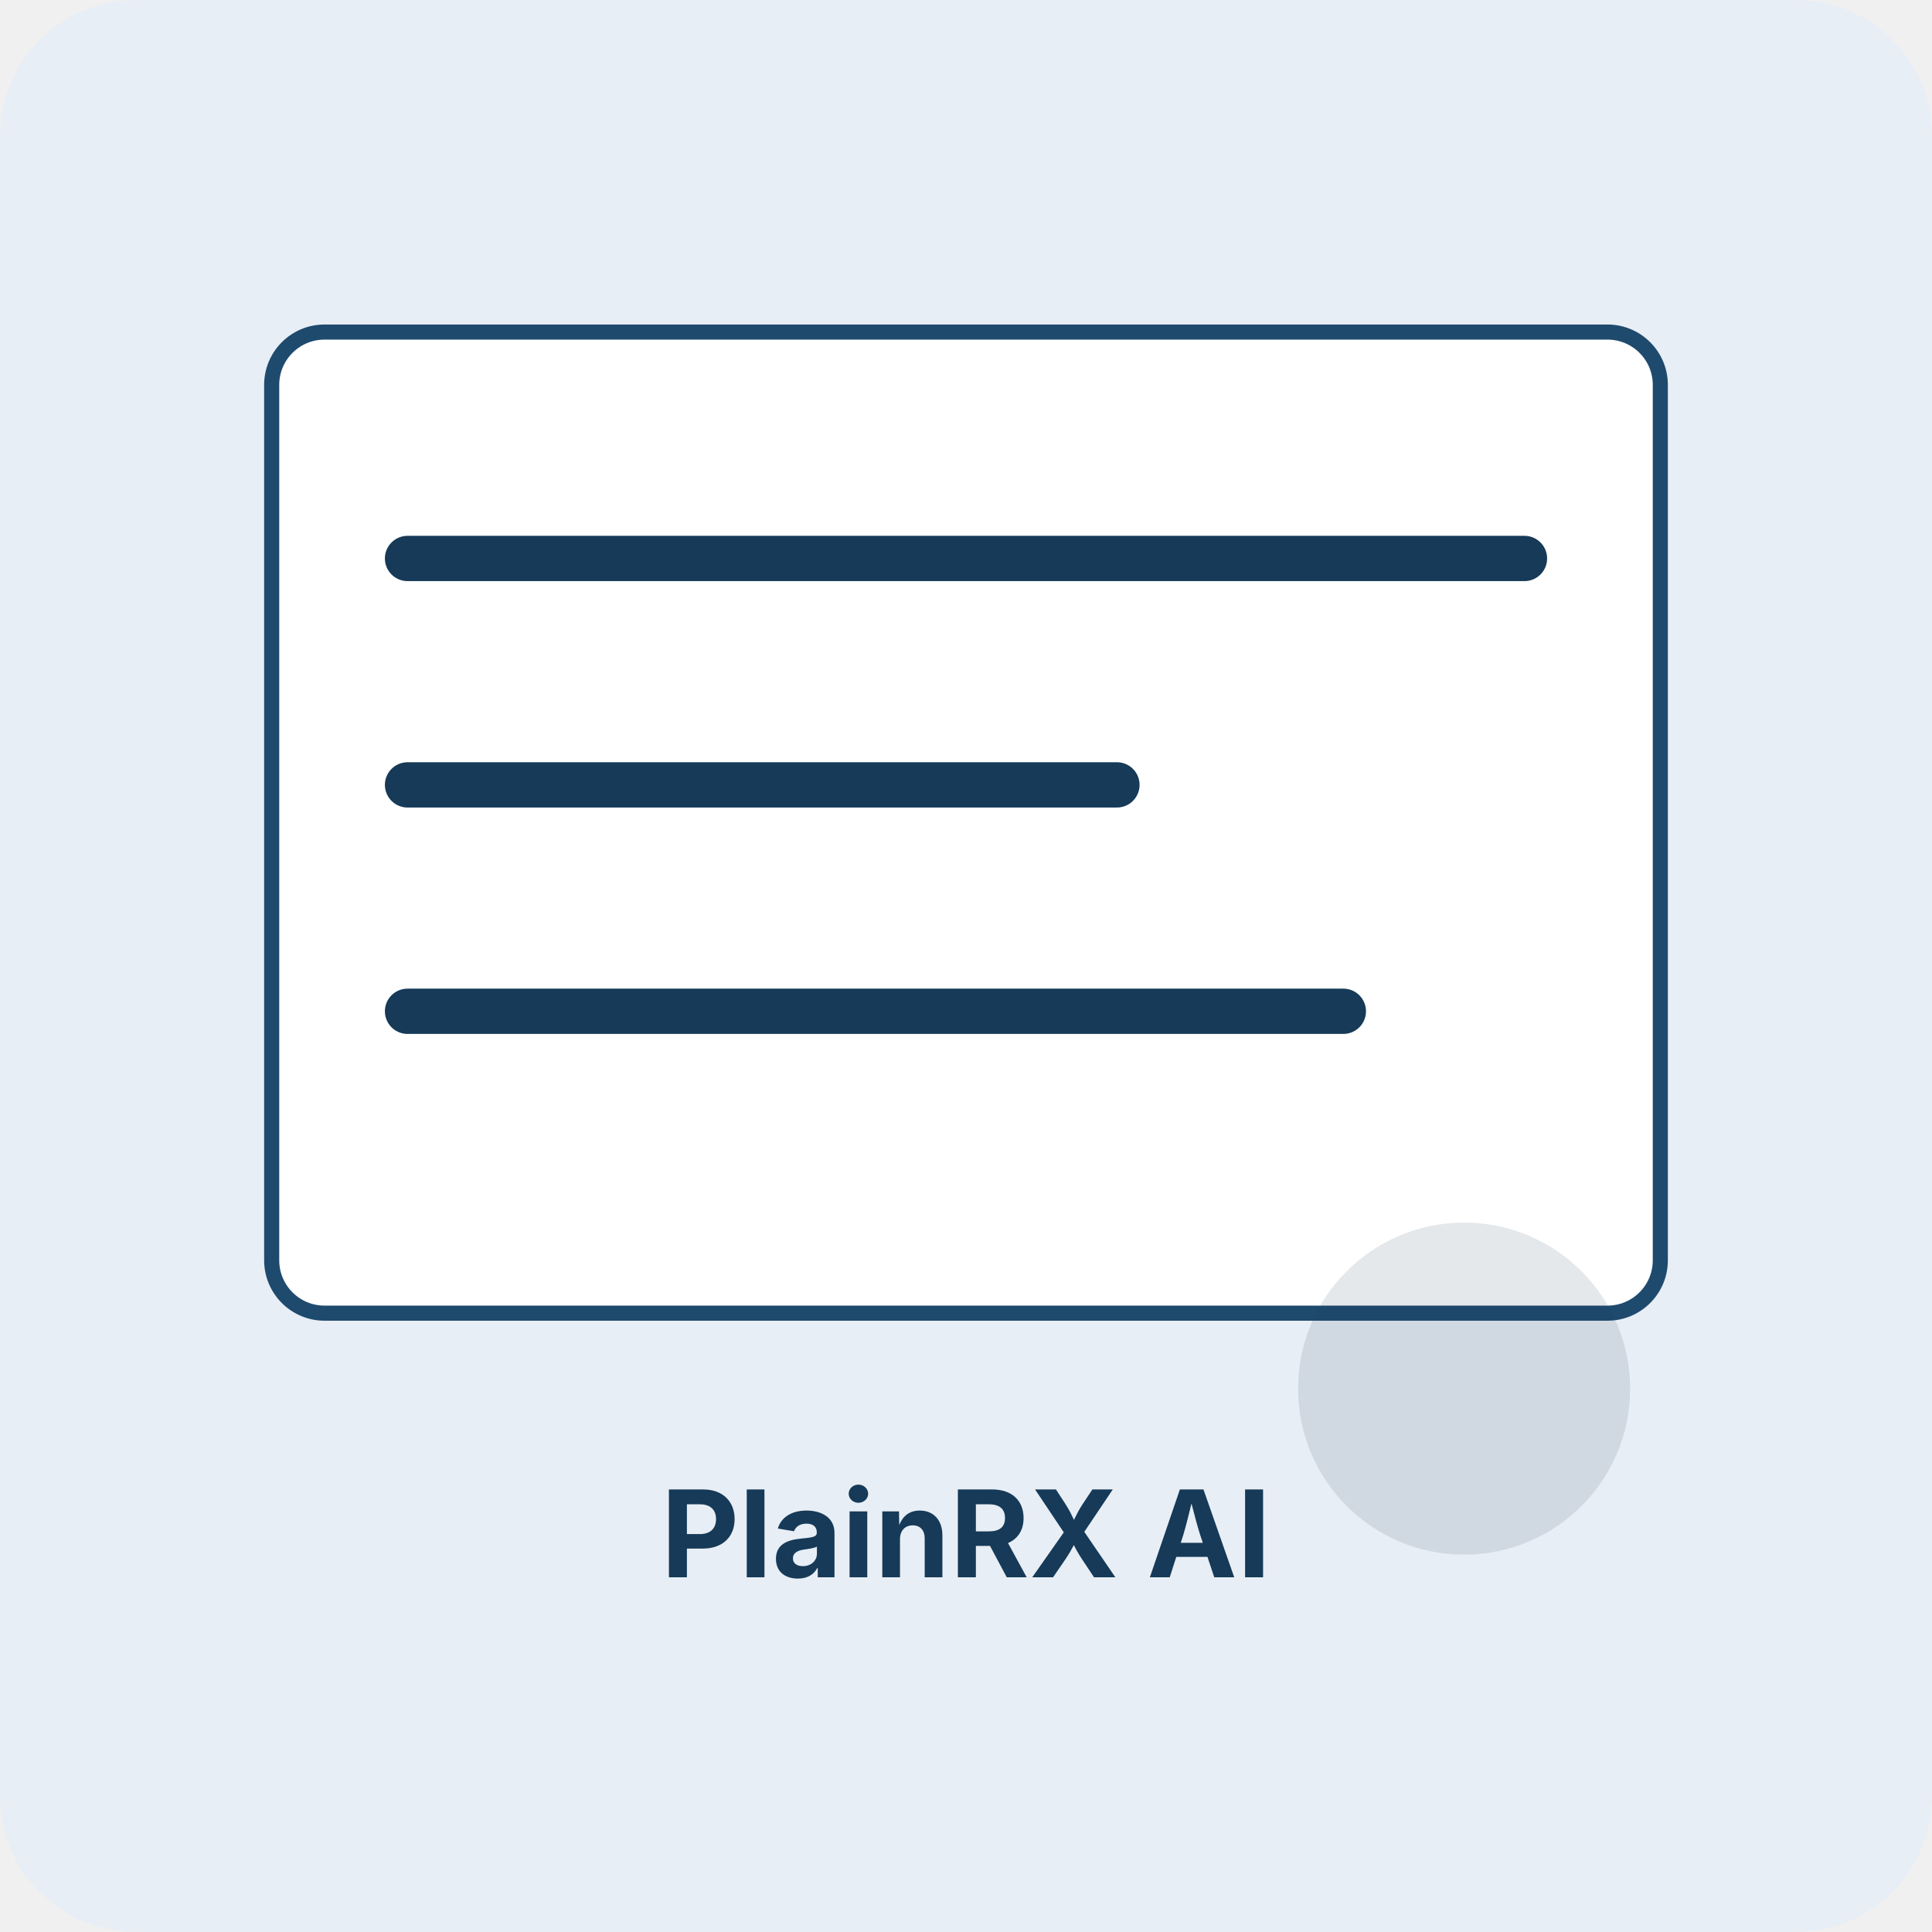
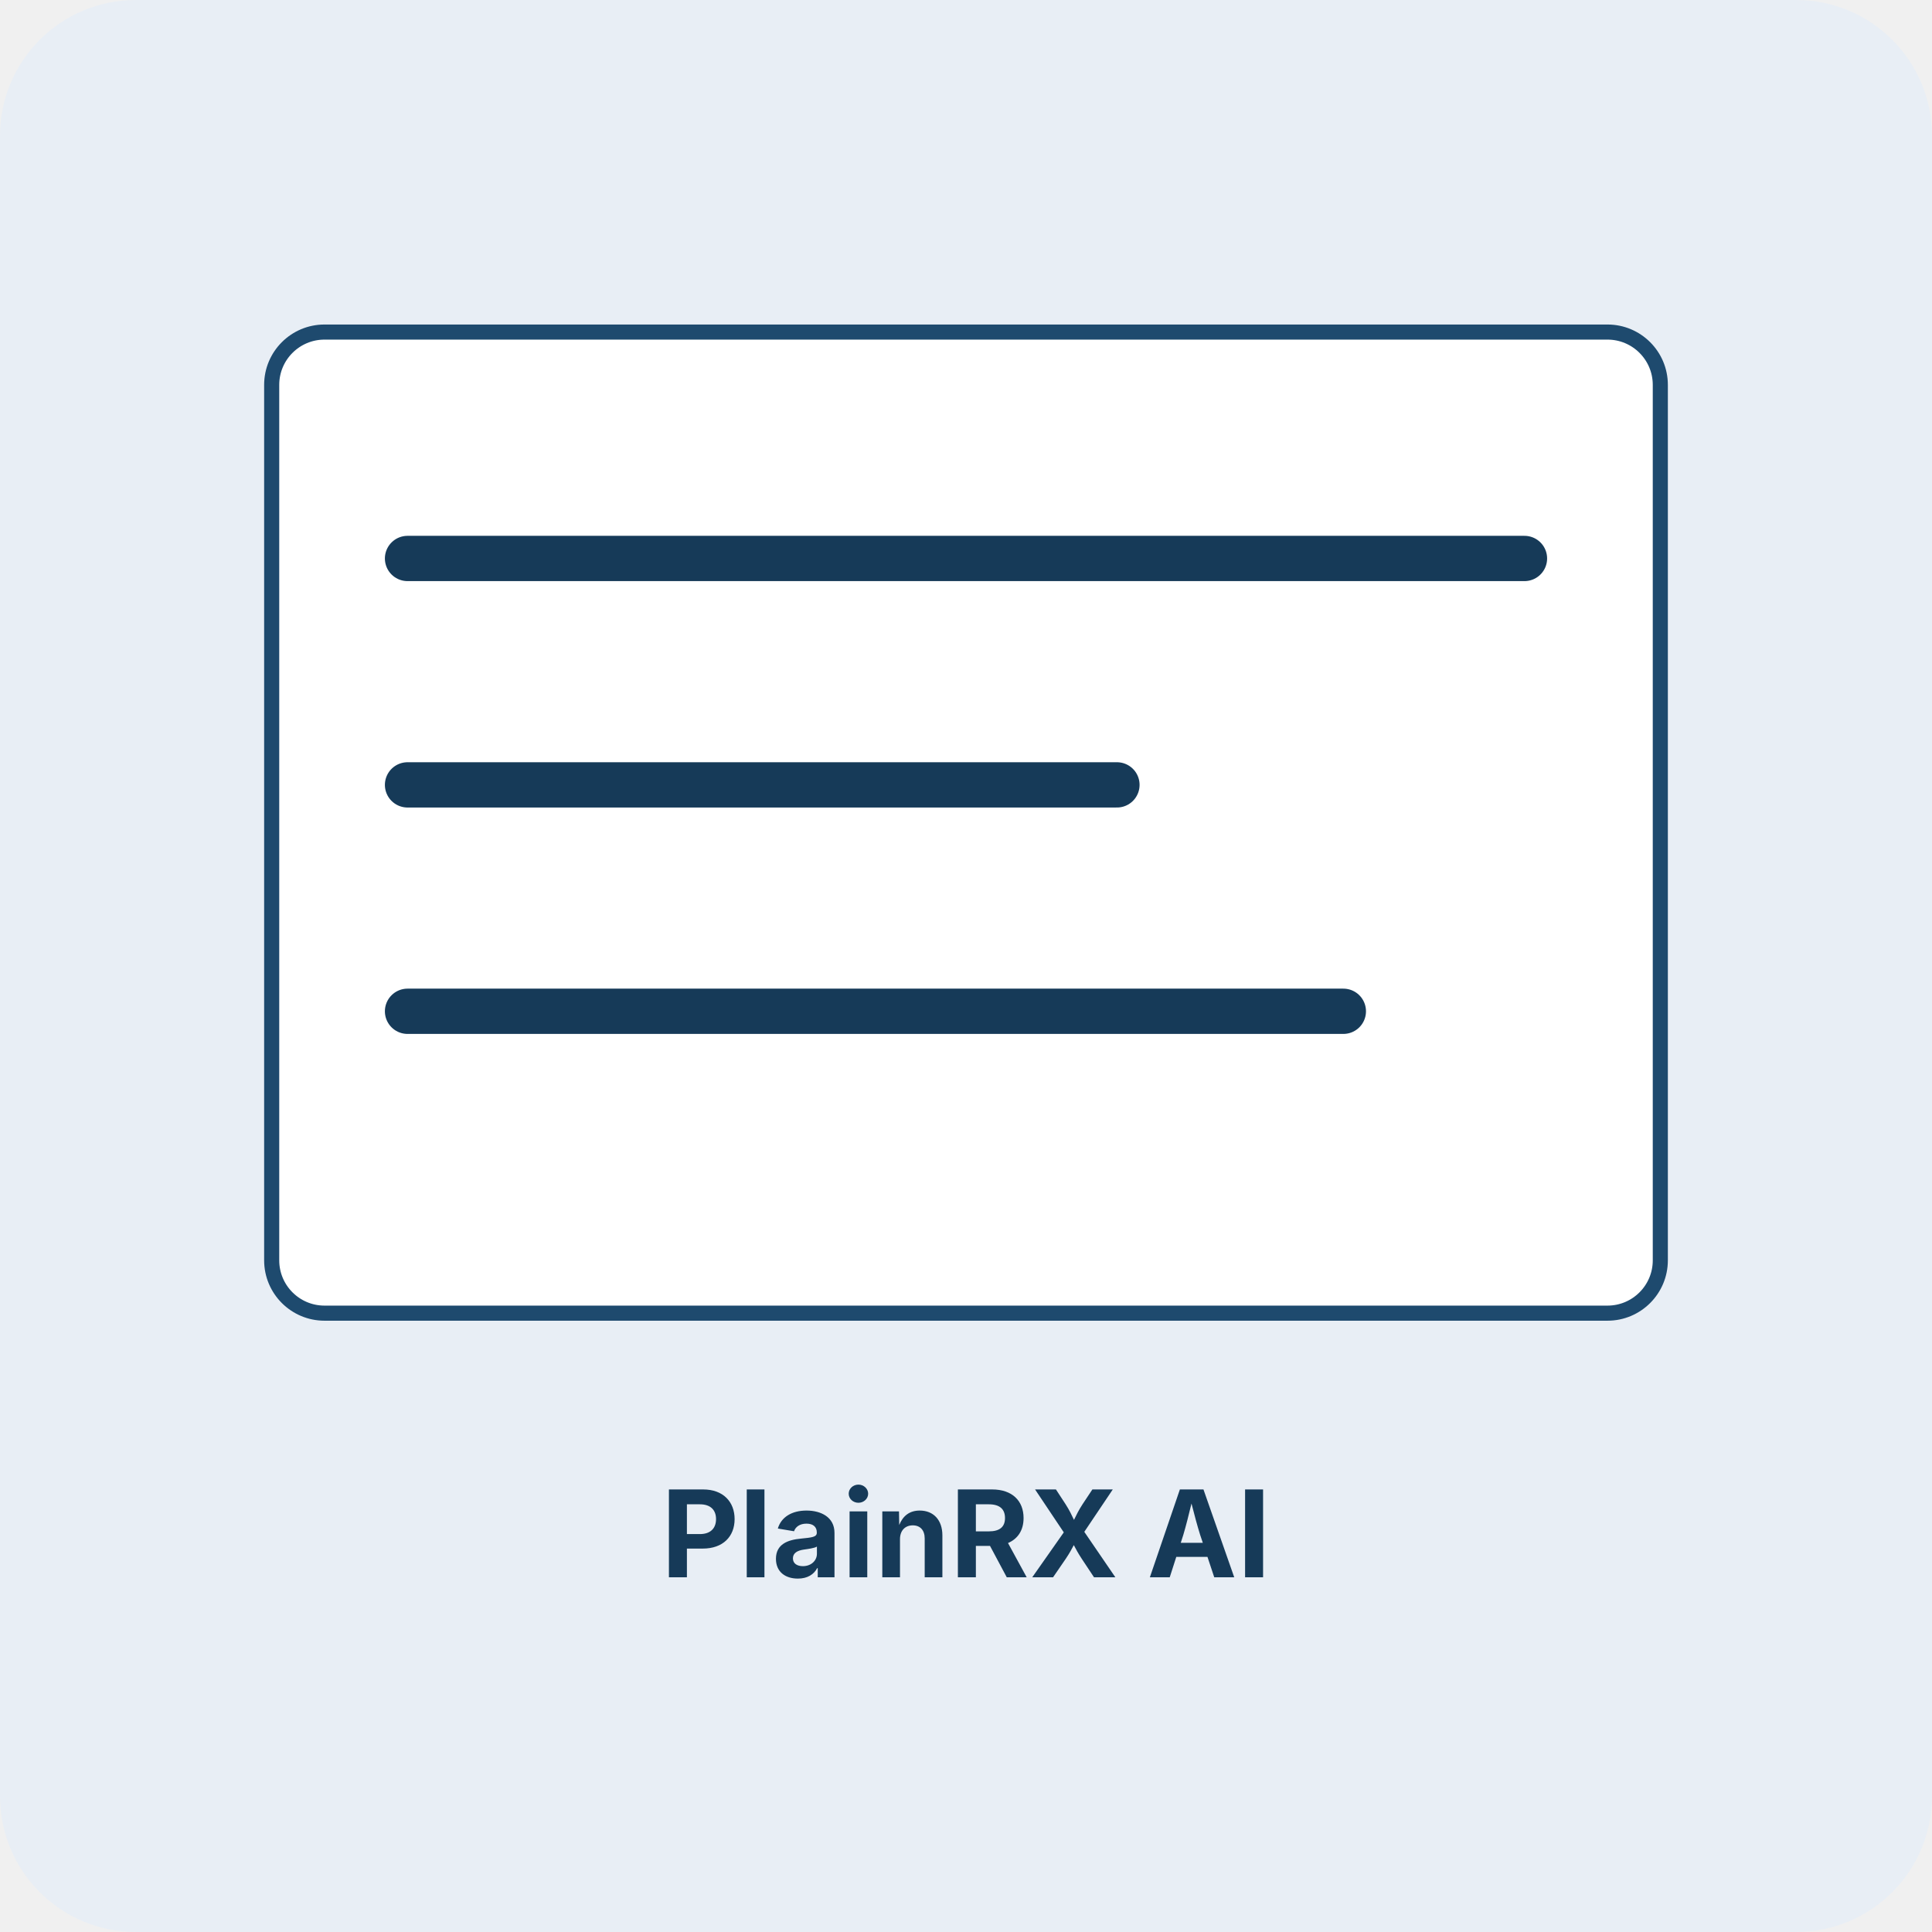
<svg xmlns="http://www.w3.org/2000/svg" viewBox="0 0 512 512" fill="none">
  <rect width="512" height="512" rx="36" fill="#e8eef5" />
  <rect x="72" y="88" width="368" height="260" rx="14" fill="#fff" stroke="#1e4a6e" stroke-width="4" />
  <path d="M108 148h296M108 208h188M108 268h248" stroke="#163a58" stroke-width="12" stroke-linecap="round" />
-   <circle cx="388" cy="368" r="44" fill="#163a58" opacity="0.12" />
  <text x="256" y="418" text-anchor="middle" font-family="system-ui, -apple-system, sans-serif" font-size="32" font-weight="700" fill="#163a58">PlainRX AI</text>
</svg>
